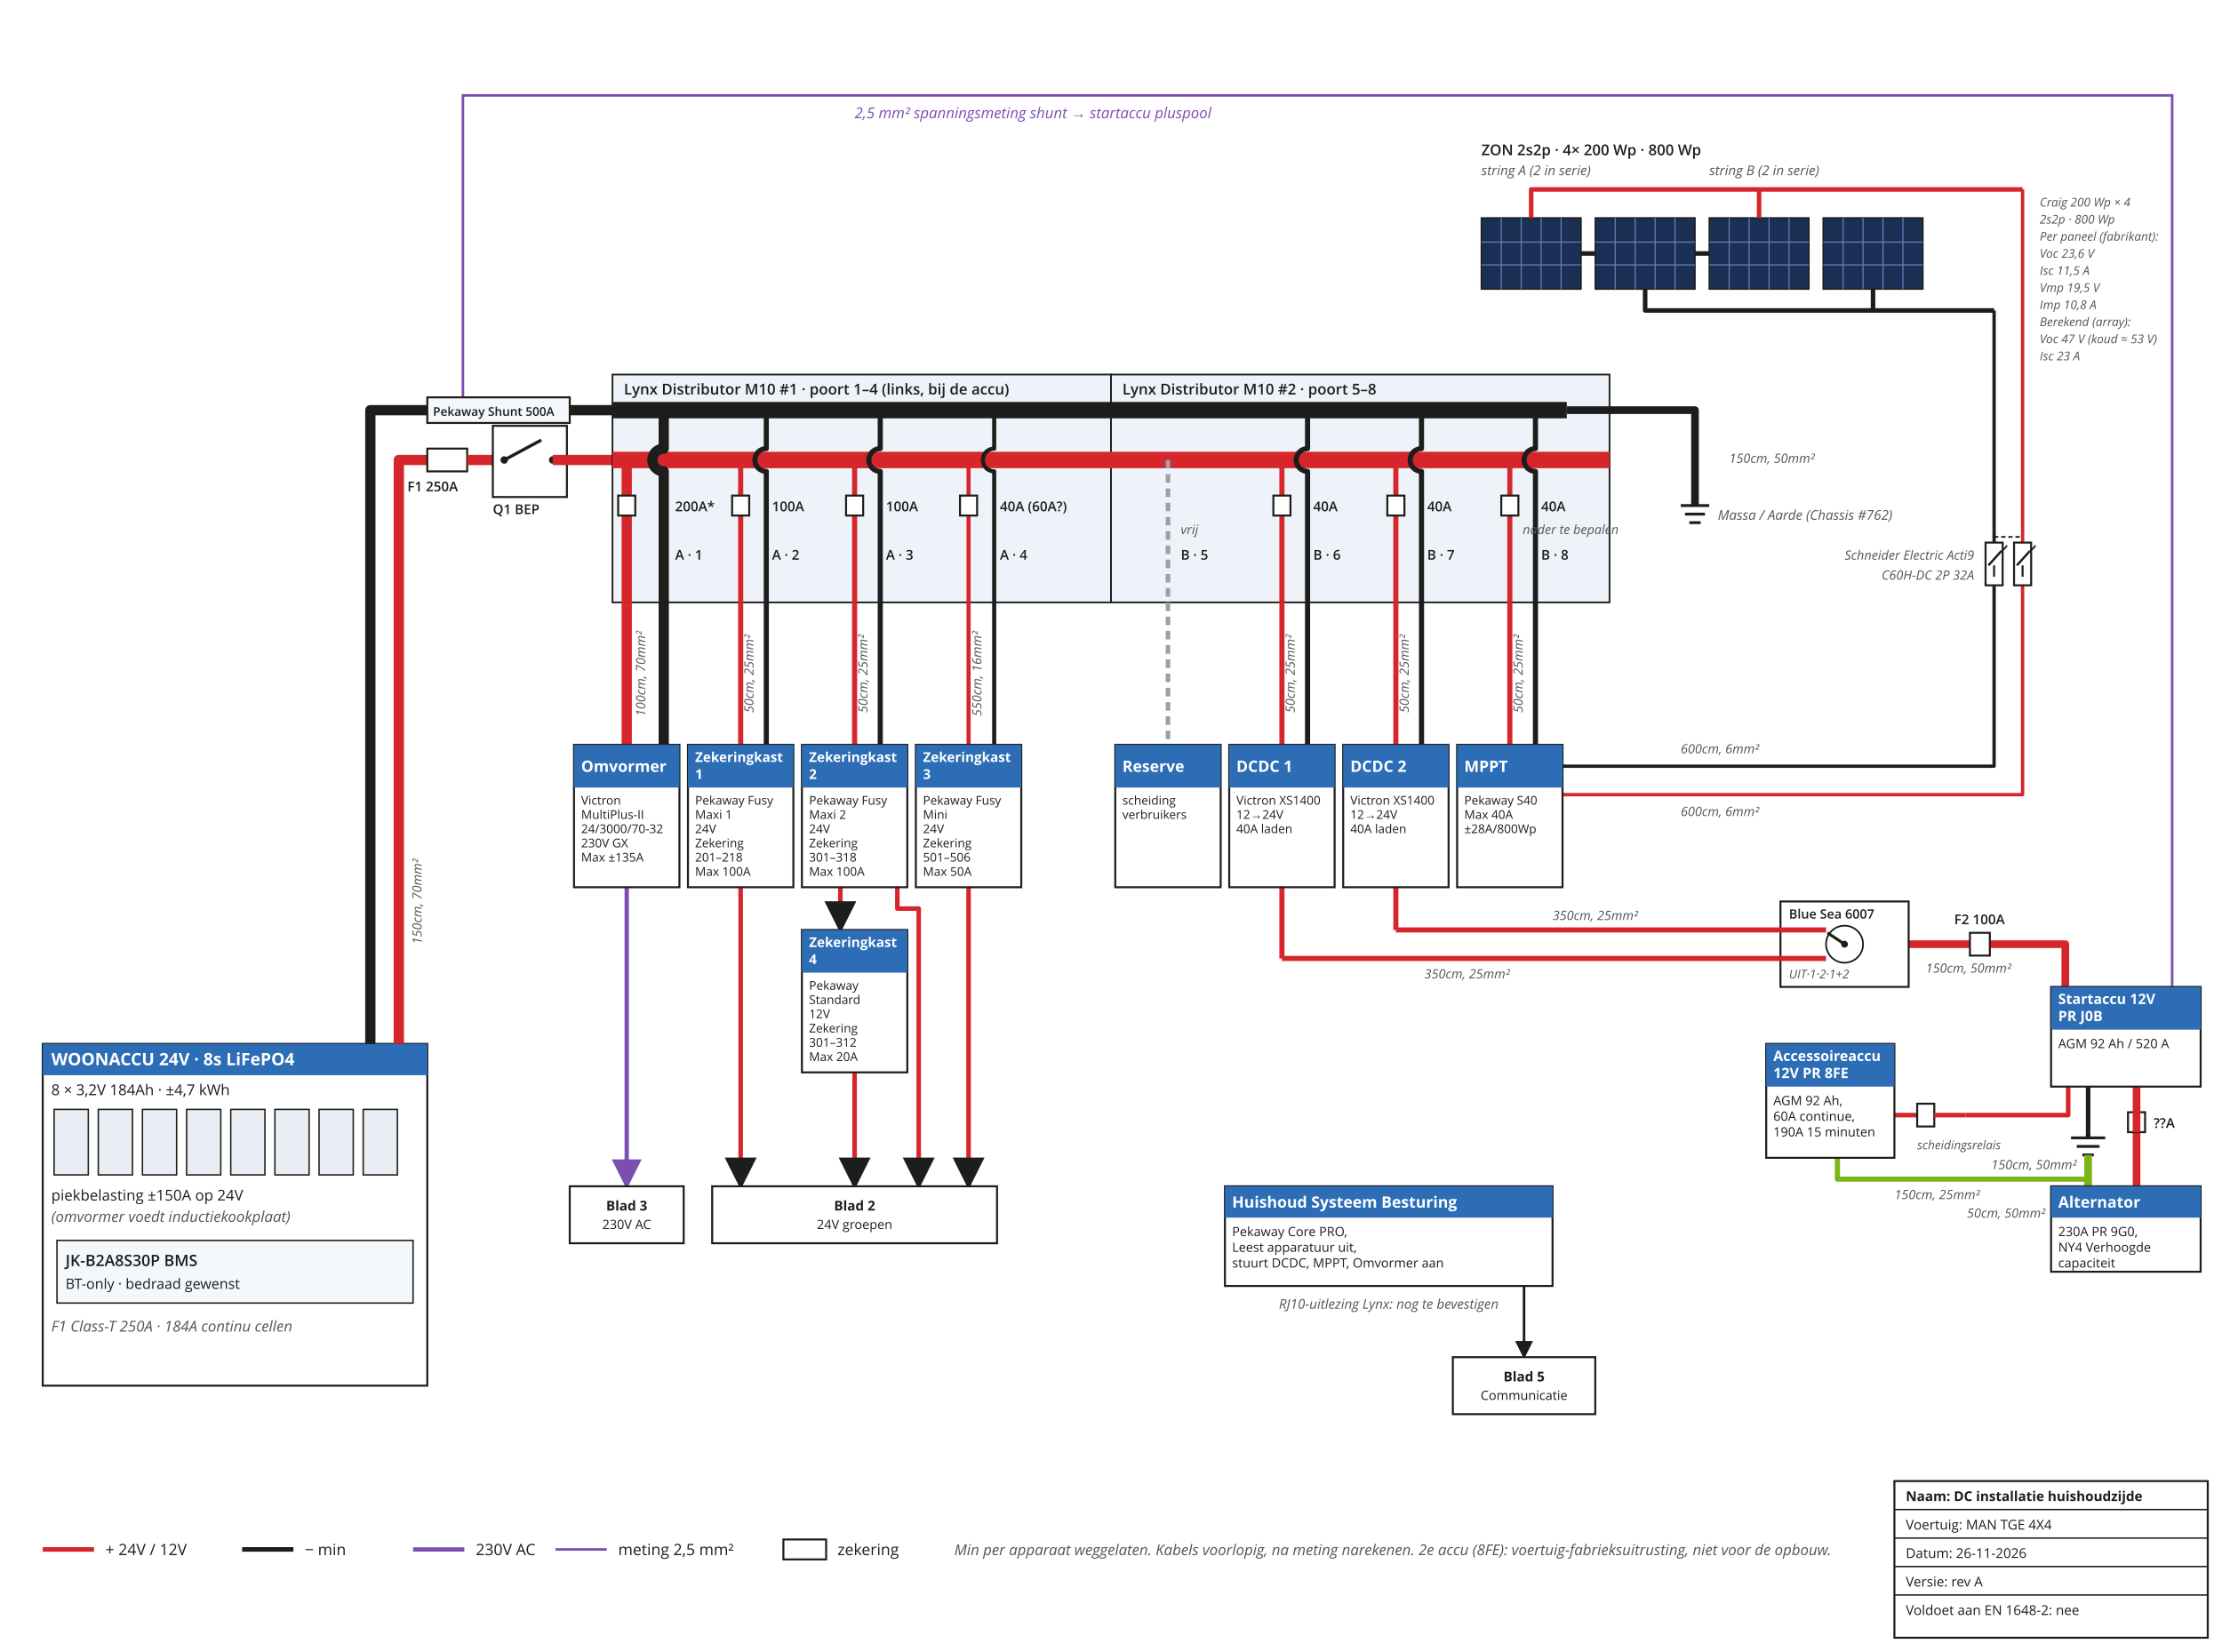
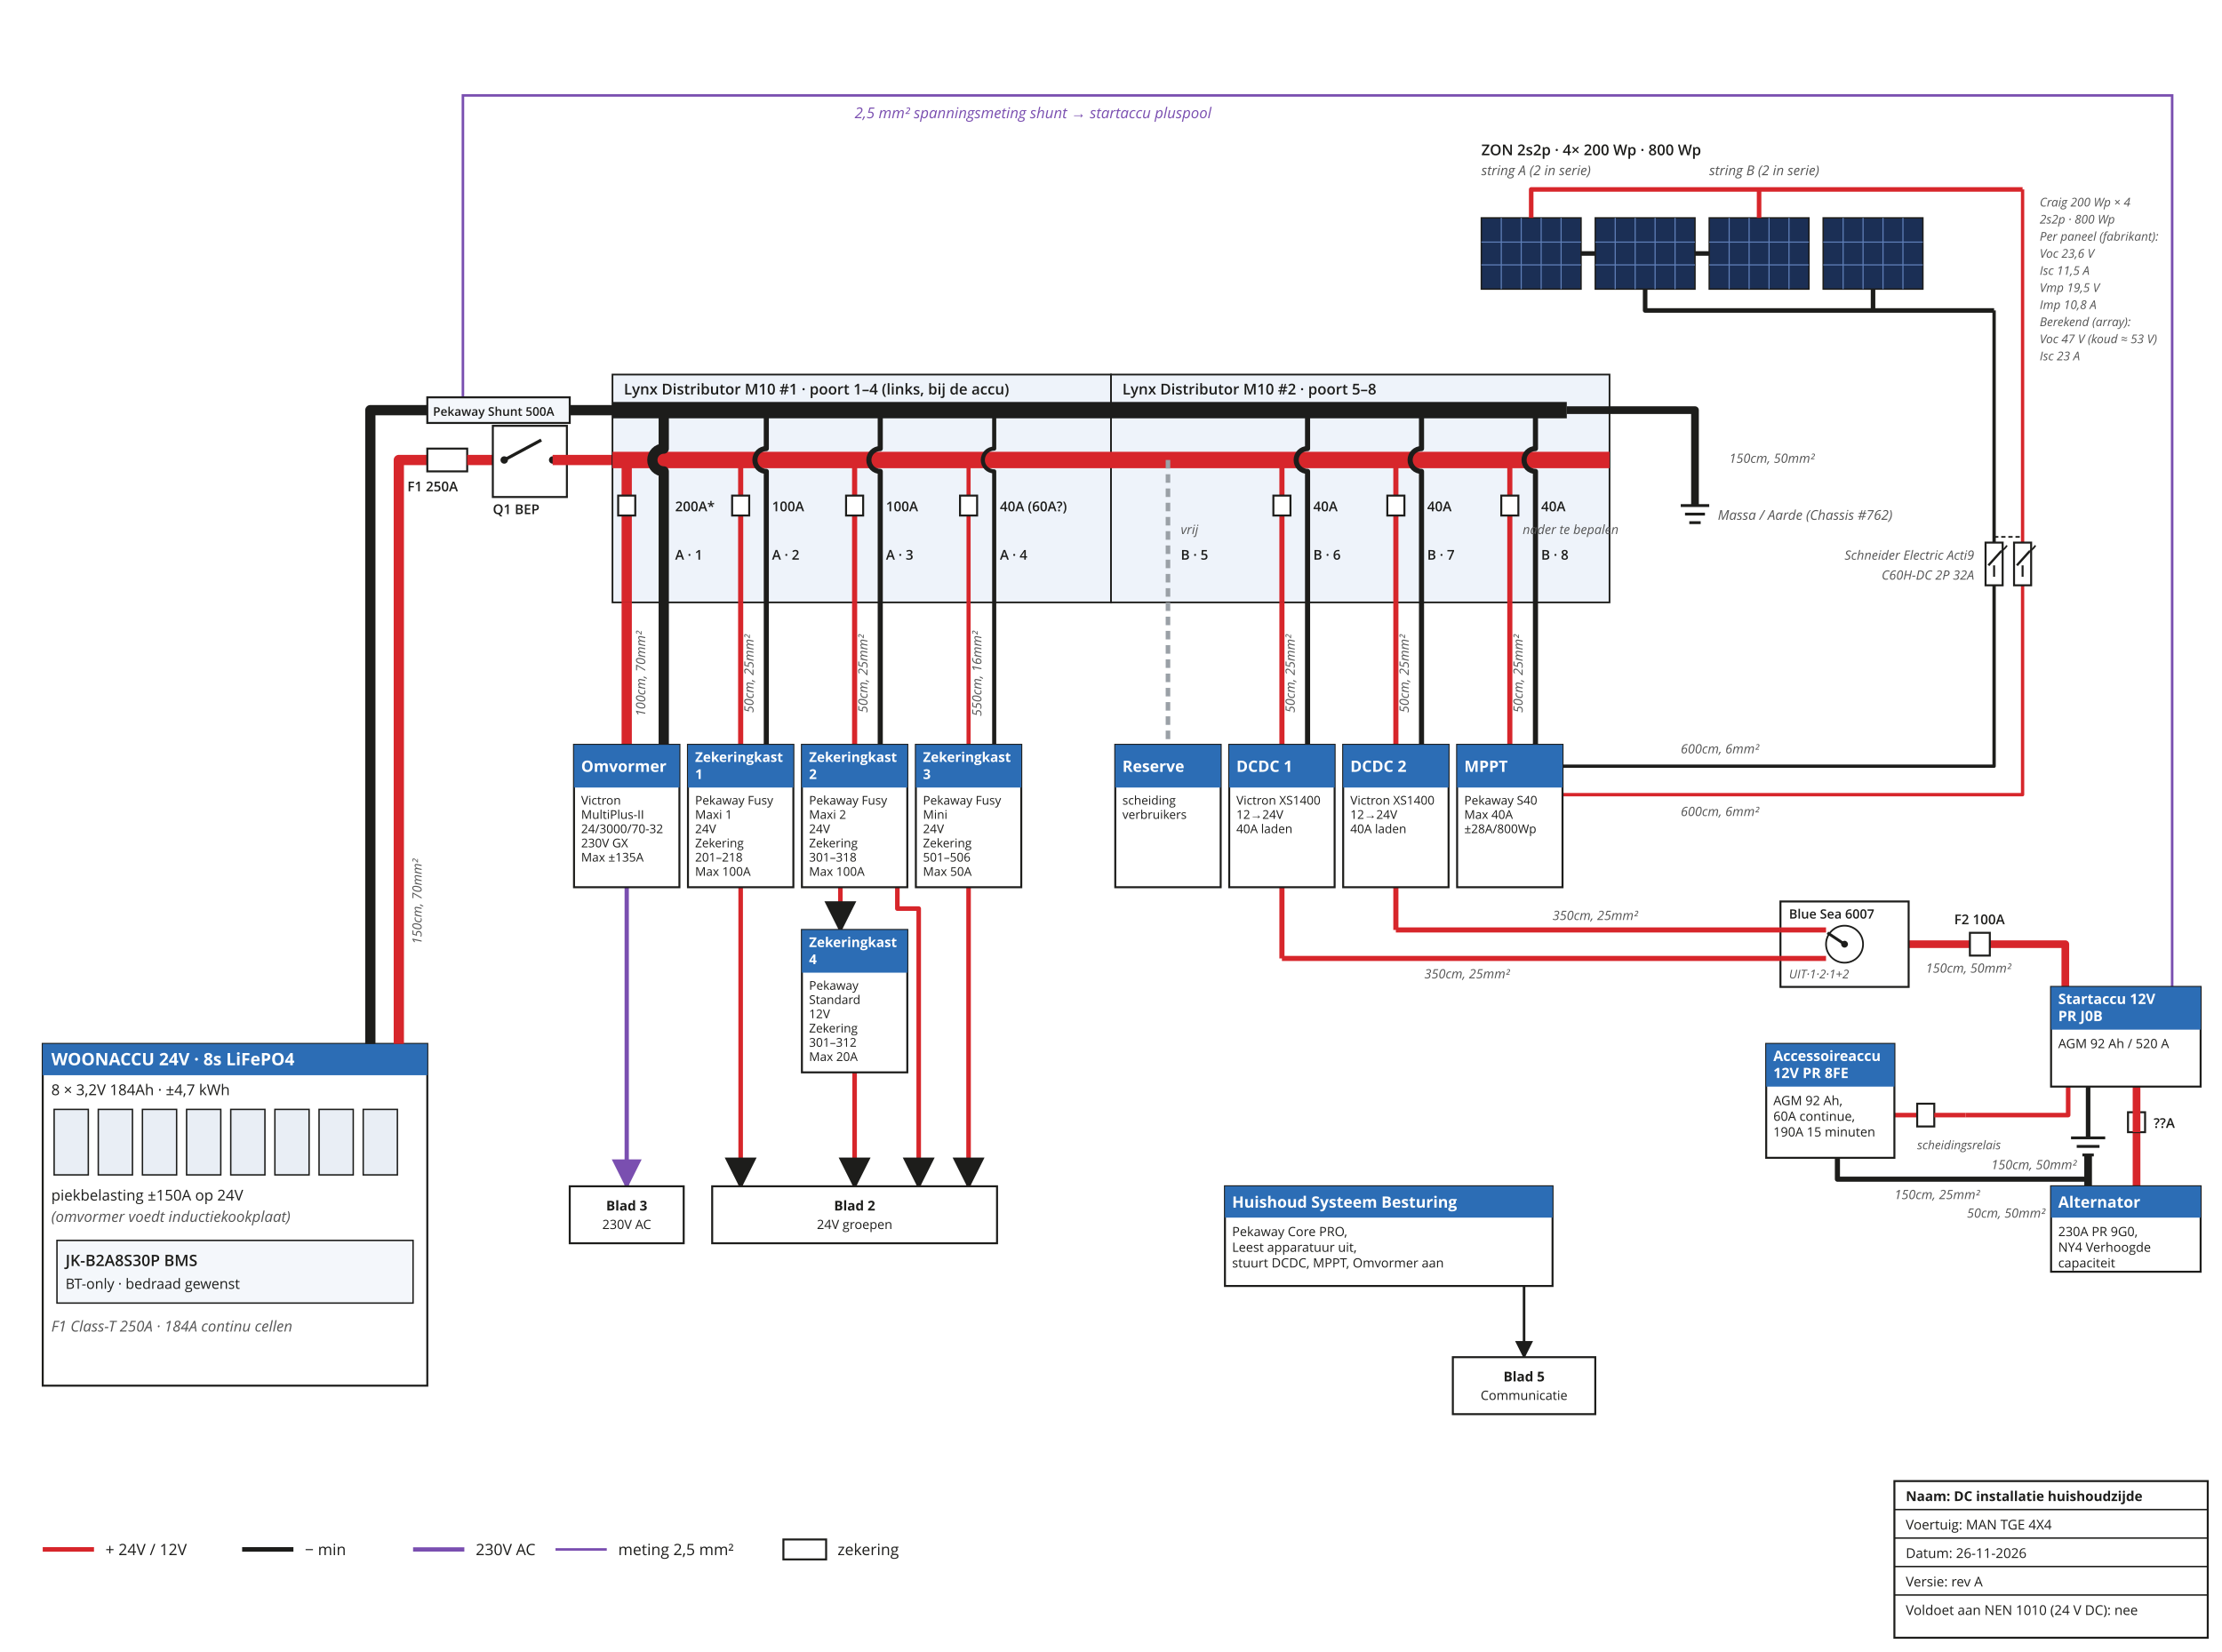
<svg xmlns="http://www.w3.org/2000/svg" viewBox="0 0 1560 1160" role="img" aria-label="Blad 1 energie en laden: woonaccu links onder, Lynx A en B midden met poorten 1 tot 8, zon 2s2p rechtsboven, 12V voertuigdelen rechts.">
  <rect width="100%" height="100%" fill="#fff" />
  <defs>
    <style>.p{stroke:#d7262b;stroke-width:3.2;fill:none;stroke-linejoin:round}
.n{stroke:#1d1d1b;stroke-width:3.2;fill:none;stroke-linejoin:round}
.ac{stroke:#7a4fb0;stroke-width:3;fill:none}
.box{fill:#fff;stroke:#1d1d1b;stroke-width:1.4}
.hd{fill:#2c6db5}
.ht{fill:#fff;font:700 12px 'Open Sans',Arial,sans-serif}
.bt{fill:#1d1d1b;font:400 11px 'Open Sans',Arial,sans-serif}
.lb{fill:#1d1d1b;font:600 11px 'Open Sans',Arial,sans-serif}
.cb{fill:#555;font:italic 400 10.5px 'Open Sans',Arial,sans-serif}
.fz{fill:#fff;stroke:#1d1d1b;stroke-width:1.4}
.fr{fill:#eef3fa;stroke:#1d1d1b;stroke-width:1.2}
.pv{fill:#1b2f55;stroke:#1d1d1b}
</style>
    <marker id="ar" viewBox="0 0 10 10" refX="9" refY="5" markerWidth="7" markerHeight="7" orient="auto-start-reverse">
      <path d="M0 0L10 5L0 10z" fill="#1d1d1b" />
    </marker>
    <marker id="arp" viewBox="0 0 10 10" refX="9" refY="5" markerWidth="7" markerHeight="7" orient="auto-start-reverse">
      <path d="M0 0L10 5L0 10z" fill="#7a4fb0" />
    </marker>
    <g id="pvp">
      <rect width="70" height="50" class="pv" />
      <path d="M0 17H70M0 33H70M14 0V50M28 0V50M42 0V50M56 0V50" stroke="#5f7fb8" stroke-width=".8" />
    </g>
  </defs>
  <g transform="translate(0,93)">
    <use href="#pvp" x="1040" y="60" />
    <use href="#pvp" x="1120" y="60" />
    <use href="#pvp" x="1200" y="60" />
    <use href="#pvp" x="1280" y="60" />
    <path d="M1110 85H1120" class="n" />
    <path d="M1190 85H1200" class="n" />
    <path d="M1075 60V40H1420" class="p" />
    <path d="M1155 110V125H1400" class="n" />
    <path d="M1235 60V40" class="p" />
    <path d="M1315 110V125" class="n" />
    <text x="1432" y="52" class="cb" style="font-size:8.5px">Craig 200 Wp × 4</text>
    <text x="1432" y="64" class="cb" style="font-size:8.5px">2s2p · 800 Wp</text>
    <text x="1432" y="76" class="cb" style="font-size:8.5px">Per paneel (fabrikant):</text>
    <text x="1432" y="88" class="cb" style="font-size:8.5px">Voc 23,6 V</text>
    <text x="1432" y="100" class="cb" style="font-size:8.5px">Isc 11,5 A</text>
    <text x="1432" y="112" class="cb" style="font-size:8.5px">Vmp 19,5 V</text>
    <text x="1432" y="124" class="cb" style="font-size:8.5px">Imp 10,8 A</text>
    <text x="1432" y="136" class="cb" style="font-size:8.5px">Berekend (array):</text>
    <text x="1432" y="148" class="cb" style="font-size:8.5px">Voc 47 V (koud ≈ 53 V)</text>
    <text x="1432" y="160" class="cb" style="font-size:8.5px">Isc 23 A</text>
    <text x="1040" y="30" class="cb" style="font-size:9.5px">string A (2 in serie)</text>
    <text x="1200" y="30" class="cb" style="font-size:9.5px">string B (2 in serie)</text>
    <text x="1040" y="16" class="lb" style="font-size:10.5px">ZON 2s2p · 4× 200 Wp · 800 Wp</text>
    <path d="M1420 40V465H1097" class="p" style="stroke-width:2.34" />
    <text x="1180" y="480" class="cb" style="font-size:9px">600cm, 6mm²</text>
    <path d="M1400 125V445H1097" class="n" style="stroke-width:2.34" />
    <text x="1180" y="436" class="cb" style="font-size:9px">600cm, 6mm²</text>
    <path d="M1400 284H1420" stroke="#1d1d1b" stroke-width="1.2" stroke-dasharray="3 2" />
    <rect x="1394" y="288" width="12" height="30" fill="#fff" stroke="#1d1d1b" stroke-width="1.4" />
    <path d="M1400 312V304" stroke="#1d1d1b" stroke-width="1.4" />
    <path d="M1396 304L1405 294" stroke="#1d1d1b" stroke-width="1.6" />
    <path d="M1405 294Q1408 292 1409 290" stroke="#1d1d1b" stroke-width="1.2" fill="none" />
    <rect x="1414" y="288" width="12" height="30" fill="#fff" stroke="#1d1d1b" stroke-width="1.4" />
    <path d="M1420 312V304" stroke="#1d1d1b" stroke-width="1.4" />
    <path d="M1416 304L1425 294" stroke="#1d1d1b" stroke-width="1.6" />
    <path d="M1425 294Q1428 292 1429 290" stroke="#1d1d1b" stroke-width="1.2" fill="none" />
    <path d="M1070 810V860" stroke="#1d1d1b" stroke-width="1.8" marker-end="url(#ar)" />
    <rect x="1020" y="860" width="100" height="40" class="box" />
    <text x="1070" y="877" text-anchor="middle" class="ht" style="font-size:9.5px;fill:#1d1d1b">Blad 5</text>
    <text x="1070" y="890" text-anchor="middle" class="bt" style="font-size:9px">Communicatie</text>
    <text x="1386" y="300" class="cb" style="font-size:9px" text-anchor="end">Schneider Electric Acti9</text>
    <text x="1386" y="314" class="cb" style="font-size:9px" text-anchor="end">C60H-DC 2P 32A</text>
    <path d="M325 187V-26H1525V600" stroke="#7a4fb0" stroke-width="1.8" fill="none" />
    <text x="600" y="-10" class="cb" style="fill:#7a4fb0">2,5 mm² spanningsmeting shunt → startaccu pluspool</text>
    <rect x="30" y="640" width="270" height="240" class="box" />
    <rect x="30" y="640" width="270" height="22" class="hd" />
    <text x="36" y="655" class="ht">WOONACCU 24V · 8s LiFePO4</text>
    <text x="36" y="676" class="bt" style="font-size:10.5px">8 × 3,2V 184Ah · ±4,7 kWh</text>
    <rect x="38" y="686" width="24" height="46" fill="#e9eef5" stroke="#1d1d1b" />
    <rect x="69" y="686" width="24" height="46" fill="#e9eef5" stroke="#1d1d1b" />
    <rect x="100" y="686" width="24" height="46" fill="#e9eef5" stroke="#1d1d1b" />
    <rect x="131" y="686" width="24" height="46" fill="#e9eef5" stroke="#1d1d1b" />
    <rect x="162" y="686" width="24" height="46" fill="#e9eef5" stroke="#1d1d1b" />
    <rect x="193" y="686" width="24" height="46" fill="#e9eef5" stroke="#1d1d1b" />
    <rect x="224" y="686" width="24" height="46" fill="#e9eef5" stroke="#1d1d1b" />
    <rect x="255" y="686" width="24" height="46" fill="#e9eef5" stroke="#1d1d1b" />
    <text x="36" y="750" class="bt" style="font-size:10.5px">piekbelasting ±150A op 24V</text>
    <text x="36" y="765" class="cb">(omvormer voedt inductiekookplaat)</text>
    <rect x="40" y="778" width="250" height="44" fill="#f4f7fb" stroke="#1d1d1b" />
    <text x="46" y="796" class="lb">JK-B2A8S30P BMS</text>
    <text x="46" y="812" class="bt" style="font-size:10px">BT-only · bedraad gewenst</text>
    <text x="36" y="842" class="cb">F1 Class-T 250A · 184A continu cellen</text>
    <path d="M260 640V195H300" class="n" style="stroke-width:7.2" />
    <path d="M280 640V230H300" class="p" style="stroke-width:7.2" />
    <text transform="translate(296,540) rotate(-90)" text-anchor="middle" class="cb" style="font-size:9px">150cm, 70mm²</text>
    <path d="M400 195H430" class="n" style="stroke-width:7.2" />
    <rect x="300" y="186" width="100" height="18" class="box" style="fill:#f4f7fb" />
    <text x="304" y="199" class="lb" style="font-size:8.5px">Pekaway Shunt 500A</text>
    <rect x="300" y="222" width="28" height="16" class="fz" />
    <text x="286" y="252" class="lb" style="font-size:9.5px">F1 250A</text>
    <path d="M328 230H346" class="p" style="stroke-width:7.2" />
    <rect x="346" y="206" width="52" height="50" fill="none" stroke="#1d1d1b" stroke-width="1.4" />
    <circle cx="354" cy="230" r="2.6" fill="#1d1d1b" />
    <circle cx="388" cy="230" r="2.6" fill="#1d1d1b" />
    <path d="M354 230L380 216" stroke="#1d1d1b" stroke-width="2.2" />
    <path d="M388 230H430" class="p" style="stroke-width:7.2" />
    <text x="346" y="268" class="lb" style="font-size:9.5px">Q1 BEP</text>
    <rect x="430" y="170" width="350" height="160" class="fr" />
    <text x="438" y="184" class="lb" style="font-size:10.5px">Lynx Distributor M10 #1 · poort 1–4 (links, bij de accu)</text>
    <rect x="780" y="170" width="350" height="160" class="fr" />
    <text x="788" y="184" class="lb" style="font-size:10.5px">Lynx Distributor M10 #2 · poort 5–8</text>
    <path d="M430 195H1100" class="n" style="stroke-width:11.5" />
    <path d="M430 230H1130" class="p" style="stroke-width:11.5" />
    <path d="M1100 195H1190V262" class="n" style="stroke-width:5.4" />
    <text x="1214" y="232" class="cb" style="font-size:9px">150cm, 50mm²</text>
    <path d="M1180 262H1200M1183 268H1197M1186 274H1194" stroke="#1d1d1b" stroke-width="2" />
    <text x="1206" y="272" class="cb" style="font-size:9.5px">Massa / Aarde (Chassis #762)</text>
    <path d="M466 430V238a8 8 0 0 1 0-16V195" class="n" style="stroke-width:7.2" />
    <path d="M538 430V238a8 8 0 0 1 0-16V195" class="n" style="stroke-width:3.6" />
    <path d="M618 430V238a8 8 0 0 1 0-16V195" class="n" style="stroke-width:3.6" />
    <path d="M698 430V238a8 8 0 0 1 0-16V195" class="n" style="stroke-width:2.88" />
    <path d="M918 430V238a8 8 0 0 1 0-16V195" class="n" style="stroke-width:3.6" />
    <path d="M998 430V238a8 8 0 0 1 0-16V195" class="n" style="stroke-width:3.6" />
    <path d="M1078 430V238a8 8 0 0 1 0-16V195" class="n" style="stroke-width:3.6" />
    <path d="M440 230V330" class="p" style="stroke-width:7.2" />
    <rect x="434" y="255" width="12" height="14" class="fz" />
    <text x="474" y="266" class="lb" style="font-size:9.5px">200A*</text>
    <text x="474" y="300" class="lb" style="font-size:9.5px">A · 1</text>
    <path d="M440 330V430" class="p" style="stroke-width:7.2" />
    <path d="M520 230V330" class="p" style="stroke-width:3.6" />
    <rect x="514" y="255" width="12" height="14" class="fz" />
    <text x="542" y="266" class="lb" style="font-size:9.5px">100A</text>
    <text x="542" y="300" class="lb" style="font-size:9.5px">A · 2</text>
    <path d="M520 330V430" class="p" style="stroke-width:3.6" />
    <path d="M600 230V330" class="p" style="stroke-width:3.6" />
    <rect x="594" y="255" width="12" height="14" class="fz" />
    <text x="622" y="266" class="lb" style="font-size:9.5px">100A</text>
    <text x="622" y="300" class="lb" style="font-size:9.5px">A · 3</text>
    <path d="M600 330V430" class="p" style="stroke-width:3.6" />
    <path d="M680 230V330" class="p" style="stroke-width:2.88" />
    <rect x="674" y="255" width="12" height="14" class="fz" />
    <text x="702" y="266" class="lb" style="font-size:9.5px">40A (60A?)</text>
    <text x="702" y="300" class="lb" style="font-size:9.5px">A · 4</text>
    <path d="M680 330V430" class="p" style="stroke-width:2.88" />
    <path d="M820 230V330" class="p" style="stroke:#9aa0a6;stroke-dasharray:6 4" />
    <text x="829" y="282" class="cb" style="font-size:9px">vrij</text>
    <text x="829" y="300" class="lb" style="font-size:9.5px">B · 5</text>
    <path d="M820 330V430" class="p" style="stroke:#9aa0a6;stroke-dasharray:6 4" />
    <path d="M900 230V330" class="p" style="stroke-width:3.6" />
    <rect x="894" y="255" width="12" height="14" class="fz" />
    <text x="922" y="266" class="lb" style="font-size:9.5px">40A</text>
    <text x="922" y="300" class="lb" style="font-size:9.5px">B · 6</text>
    <path d="M900 330V430" class="p" style="stroke-width:3.6" />
    <path d="M980 230V330" class="p" style="stroke-width:3.6" />
    <rect x="974" y="255" width="12" height="14" class="fz" />
    <text x="1002" y="266" class="lb" style="font-size:9.5px">40A</text>
    <text x="1002" y="300" class="lb" style="font-size:9.5px">B · 7</text>
    <path d="M980 330V430" class="p" style="stroke-width:3.6" />
    <path d="M1060 230V330" class="p" style="stroke-width:3.6" />
    <rect x="1054" y="255" width="12" height="14" class="fz" />
    <text x="1082" y="266" class="lb" style="font-size:9.5px">40A</text>
    <text x="1069" y="282" class="cb" style="font-size:9px">nader te bepalen</text>
    <text x="1082" y="300" class="lb" style="font-size:9.5px">B · 8</text>
    <path d="M1060 330V430" class="p" style="stroke-width:3.6" />
    <path d="M440 530V740" class="ac" marker-end="url(#arp)" />
    <path d="M520 530V740" class="p" marker-end="url(#ar)" />
    <path d="M630 530V545H645V740" class="p" marker-end="url(#ar)" />
    <path d="M590 530V560" class="p" marker-end="url(#ar)" />
    <path d="M600 660V740" class="p" marker-end="url(#ar)" />
    <path d="M680 530V740" class="p" marker-end="url(#ar)" />
    <path d="M1450 600V570H1340" class="p" style="stroke-width:5.4" />
    <rect x="1383" y="562" width="14" height="16" class="fz" />
    <text x="1372" y="556" class="lb" style="font-size:9.5px">F2 100A</text>
    <text x="1352" y="590" class="cb" style="font-size:9px">150cm, 50mm²</text>
    <rect x="1250" y="540" width="90" height="60" class="box" />
    <circle cx="1295" cy="570" r="13" fill="#fff" stroke="#1d1d1b" stroke-width="1.2" />
    <circle cx="1295" cy="570" r="2.4" fill="#1d1d1b" />
    <path d="M1295 570L1283 562" stroke="#1d1d1b" stroke-width="2" />
    <text x="1256" y="552" class="lb" style="font-size:9px">Blue Sea 6007</text>
    <text x="1256" y="594" class="cb" style="font-size:8.5px">UIT·1·2·1+2</text>
    <path d="M1250 560H1282" class="p" style="stroke-width:3.6" />
    <path d="M1250 580H1282" class="p" style="stroke-width:3.6" />
    <path d="M980 560V530" class="p" style="stroke-width:3.6" />
    <path d="M980 560H1250" class="p" style="stroke-width:3.6" />
    <path d="M900 580V530" class="p" style="stroke-width:3.6" />
    <path d="M900 580H1250" class="p" style="stroke-width:3.6" />
    <text x="1090" y="553" class="cb" style="font-size:9px">350cm, 25mm²</text>
    <text x="1000" y="594" class="cb" style="font-size:9px">350cm, 25mm²</text>
    <path d="M1330 690H1346" class="p" />
    <rect x="1346" y="682" width="12" height="16" class="fz" />
    <path d="M1358 690H1380" class="p" />
    <text x="1346" y="714" class="cb" style="font-size:8.5px">scheidingsrelais</text>
    <path d="M1380 690H1452V670" class="p" />
    <path d="M1466 670V706" class="n" />
    <path d="M1454 706H1478M1458 712H1474M1462 718H1470" stroke="#1d1d1b" stroke-width="2" />
-     <path d="M1466 740V718" style="stroke:#7CB518;fill:none;stroke-linejoin:round;stroke-width:5.4" />
-     <path d="M1290 720V735H1466" style="stroke:#7CB518;fill:none;stroke-linejoin:round;stroke-width:3.6" />
+     <path d="M1466 740V718" class="n" style="stroke-width:5.4" />
+     <path d="M1290 720V735H1466" class="n" style="stroke-width:3.6" />
    <text x="1330" y="749" class="cb" style="font-size:9px">150cm, 25mm²</text>
    <text x="1436" y="762" text-anchor="end" class="cb" style="font-size:9px">50cm, 50mm²</text>
    <path d="M1500 740V688" class="p" style="stroke-width:5.4" />
    <rect x="1494" y="688" width="12" height="14" class="fz" />
    <path d="M1500 702V670" class="p" style="stroke-width:5.4" />
    <text x="1512" y="699" class="lb" style="font-size:9.5px">??A</text>
    <text x="1458" y="728" text-anchor="end" class="cb" style="font-size:9px">150cm, 50mm²</text>
-     <text x="975" y="826" class="cb" text-anchor="middle" style="font-size:9.5px">RJ10-uitlezing Lynx: nog te bevestigen</text>
    <g transform="translate(30,987)">
      <path d="M0 8H36" class="p" />
      <text x="44" y="12" class="bt">+ 24V / 12V</text>
      <path d="M140 8H176" class="n" />
      <text x="184" y="12" class="bt">− min</text>
      <path d="M260 8H296" class="ac" />
      <text x="304" y="12" class="bt">230V AC</text>
      <path d="M360 8H396" stroke="#7a4fb0" stroke-width="1.8" />
      <text x="404" y="12" class="bt">meting 2,5 mm²</text>
      <rect x="520" y="1" width="30" height="14" class="fz" />
      <text x="558" y="12" class="bt">zekering</text>
-       <text x="640" y="12" class="cb">Min per apparaat weggelaten. Kabels voorlopig, na meting narekenen. 2e accu (8FE): voertuig-fabrieksuitrusting, niet voor de opbouw.</text>
    </g>
    <rect x="403" y="430" width="74" height="100" class="box" />
    <rect x="403" y="430" width="74" height="30" class="hd" />
    <text x="408" y="449" class="ht" style="font-size:11px">Omvormer</text>
    <text x="408" y="472" class="bt" style="font-size:8.5px">Victron</text>
    <text x="408" y="482" class="bt" style="font-size:8.5px">MultiPlus-II</text>
    <text x="408" y="492" class="bt" style="font-size:8.5px">24/3000/70-32</text>
    <text x="408" y="502" class="bt" style="font-size:8.5px">230V GX</text>
    <text x="408" y="512" class="bt" style="font-size:8.5px">Max ±135A</text>
    <rect x="483" y="430" width="74" height="100" class="box" />
    <rect x="483" y="430" width="74" height="30" class="hd" />
    <text x="488" y="442" class="ht" style="font-size:9.5px">Zekeringkast</text>
    <text x="488" y="454" class="ht" style="font-size:9.5px">1</text>
    <text x="488" y="472" class="bt" style="font-size:8.5px">Pekaway Fusy</text>
    <text x="488" y="482" class="bt" style="font-size:8.5px">Maxi 1</text>
    <text x="488" y="492" class="bt" style="font-size:8.5px">24V</text>
    <text x="488" y="502" class="bt" style="font-size:8.5px">Zekering</text>
    <text x="488" y="512" class="bt" style="font-size:8.5px">201–218</text>
    <text x="488" y="522" class="bt" style="font-size:8.5px">Max 100A</text>
    <rect x="563" y="430" width="74" height="100" class="box" />
    <rect x="563" y="430" width="74" height="30" class="hd" />
    <text x="568" y="442" class="ht" style="font-size:9.5px">Zekeringkast</text>
    <text x="568" y="454" class="ht" style="font-size:9.5px">2</text>
    <text x="568" y="472" class="bt" style="font-size:8.5px">Pekaway Fusy</text>
    <text x="568" y="482" class="bt" style="font-size:8.5px">Maxi 2</text>
    <text x="568" y="492" class="bt" style="font-size:8.5px">24V</text>
    <text x="568" y="502" class="bt" style="font-size:8.5px">Zekering</text>
    <text x="568" y="512" class="bt" style="font-size:8.5px">301–318</text>
    <text x="568" y="522" class="bt" style="font-size:8.5px">Max 100A</text>
    <rect x="563" y="560" width="74" height="100" class="box" />
    <rect x="563" y="560" width="74" height="30" class="hd" />
    <text x="568" y="572" class="ht" style="font-size:9.5px">Zekeringkast</text>
    <text x="568" y="584" class="ht" style="font-size:9.5px">4</text>
    <text x="568" y="602" class="bt" style="font-size:8.5px">Pekaway</text>
    <text x="568" y="612" class="bt" style="font-size:8.5px">Standard</text>
    <text x="568" y="622" class="bt" style="font-size:8.5px">12V</text>
    <text x="568" y="632" class="bt" style="font-size:8.5px">Zekering</text>
    <text x="568" y="642" class="bt" style="font-size:8.5px">301–312</text>
    <text x="568" y="652" class="bt" style="font-size:8.5px">Max 20A</text>
    <rect x="643" y="430" width="74" height="100" class="box" />
    <rect x="643" y="430" width="74" height="30" class="hd" />
    <text x="648" y="442" class="ht" style="font-size:9.5px">Zekeringkast</text>
    <text x="648" y="454" class="ht" style="font-size:9.5px">3</text>
    <text x="648" y="472" class="bt" style="font-size:8.5px">Pekaway Fusy</text>
    <text x="648" y="482" class="bt" style="font-size:8.5px">Mini</text>
    <text x="648" y="492" class="bt" style="font-size:8.5px">24V</text>
    <text x="648" y="502" class="bt" style="font-size:8.5px">Zekering</text>
    <text x="648" y="512" class="bt" style="font-size:8.5px">501–506</text>
    <text x="648" y="522" class="bt" style="font-size:8.5px">Max 50A</text>
    <rect x="783" y="430" width="74" height="100" class="box" />
    <rect x="783" y="430" width="74" height="30" class="hd" />
    <text x="788" y="449" class="ht" style="font-size:11px">Reserve</text>
    <text x="788" y="472" class="bt" style="font-size:8.5px">scheiding</text>
    <text x="788" y="482" class="bt" style="font-size:8.5px">verbruikers</text>
    <rect x="863" y="430" width="74" height="100" class="box" />
    <rect x="863" y="430" width="74" height="30" class="hd" />
    <text x="868" y="449" class="ht" style="font-size:11px">DCDC 1</text>
    <text x="868" y="472" class="bt" style="font-size:8.5px">Victron XS1400</text>
    <text x="868" y="482" class="bt" style="font-size:8.5px">12→24V</text>
    <text x="868" y="492" class="bt" style="font-size:8.5px">40A laden</text>
    <rect x="943" y="430" width="74" height="100" class="box" />
    <rect x="943" y="430" width="74" height="30" class="hd" />
    <text x="948" y="449" class="ht" style="font-size:11px">DCDC 2</text>
    <text x="948" y="472" class="bt" style="font-size:8.5px">Victron XS1400</text>
    <text x="948" y="482" class="bt" style="font-size:8.5px">12→24V</text>
    <text x="948" y="492" class="bt" style="font-size:8.5px">40A laden</text>
    <rect x="1023" y="430" width="74" height="100" class="box" />
    <rect x="1023" y="430" width="74" height="30" class="hd" />
    <text x="1028" y="449" class="ht" style="font-size:11px">MPPT</text>
    <text x="1028" y="472" class="bt" style="font-size:8.5px">Pekaway S40</text>
    <text x="1028" y="482" class="bt" style="font-size:8.5px">Max 40A</text>
    <text x="1028" y="492" class="bt" style="font-size:8.5px">±28A/800Wp</text>
    <text transform="translate(453,380) rotate(-90)" text-anchor="middle" class="cb" style="font-size:9px">100cm, 70mm²</text>
    <text transform="translate(529,380) rotate(-90)" text-anchor="middle" class="cb" style="font-size:9px">50cm, 25mm²</text>
    <text transform="translate(609,380) rotate(-90)" text-anchor="middle" class="cb" style="font-size:9px">50cm, 25mm²</text>
    <text transform="translate(689,380) rotate(-90)" text-anchor="middle" class="cb" style="font-size:9px">550cm, 16mm²</text>
    <text transform="translate(909,380) rotate(-90)" text-anchor="middle" class="cb" style="font-size:9px">50cm, 25mm²</text>
    <text transform="translate(989,380) rotate(-90)" text-anchor="middle" class="cb" style="font-size:9px">50cm, 25mm²</text>
    <text transform="translate(1069,380) rotate(-90)" text-anchor="middle" class="cb" style="font-size:9px">50cm, 25mm²</text>
    <rect x="400" y="740" width="80" height="40" class="box" />
    <text x="440" y="757" text-anchor="middle" class="ht" style="font-size:9.5px;fill:#1d1d1b">Blad 3</text>
    <text x="440" y="770" text-anchor="middle" class="bt" style="font-size:9px">230V AC</text>
    <rect x="500" y="740" width="200" height="40" class="box" />
    <text x="600" y="757" text-anchor="middle" class="ht" style="font-size:9.5px;fill:#1d1d1b">Blad 2</text>
    <text x="600" y="770" text-anchor="middle" class="bt" style="font-size:9px">24V groepen</text>
    <rect x="1440" y="600" width="105" height="70" class="box" />
    <rect x="1440" y="600" width="105" height="30" class="hd" />
    <text x="1445" y="612" class="ht" style="font-size:10px">Startaccu 12V</text>
    <text x="1445" y="624" class="ht" style="font-size:10px">PR J0B</text>
    <text x="1445" y="643" class="bt" style="font-size:9px">AGM 92 Ah / 520 A</text>
    <rect x="1240" y="640" width="90" height="80" class="box" />
    <rect x="1240" y="640" width="90" height="30" class="hd" />
    <text x="1245" y="652" class="ht" style="font-size:10px">Accessoireaccu</text>
    <text x="1245" y="664" class="ht" style="font-size:10px">12V PR 8FE</text>
    <text x="1245" y="683" class="bt" style="font-size:9px">AGM 92 Ah,</text>
    <text x="1245" y="694" class="bt" style="font-size:9px">60A continue,</text>
    <text x="1245" y="705" class="bt" style="font-size:9px">190A 15 minuten</text>
    <rect x="1440" y="740" width="105" height="60" class="box" />
    <rect x="1440" y="740" width="105" height="22" class="hd" />
    <text x="1445" y="755" class="ht" style="font-size:11px">Alternator</text>
    <text x="1445" y="775" class="bt" style="font-size:9px">230A PR 9G0,</text>
    <text x="1445" y="786" class="bt" style="font-size:9px">NY4 Verhoogde</text>
    <text x="1445" y="797" class="bt" style="font-size:9px">capaciteit</text>
    <rect x="860" y="740" width="230" height="70" class="box" />
    <rect x="860" y="740" width="230" height="22" class="hd" />
    <text x="865" y="755" class="ht" style="font-size:11px">Huishoud Systeem Besturing</text>
    <text x="865" y="775" class="bt" style="font-size:9px">Pekaway Core PRO,</text>
    <text x="865" y="786" class="bt" style="font-size:9px">Leest apparatuur uit,</text>
    <text x="865" y="797" class="bt" style="font-size:9px">stuurt DCDC, MPPT, Omvormer aan</text>
  </g>
  <g font-family="Open Sans,Arial,sans-serif">
    <rect x="1330" y="1040" width="220" height="110" fill="#fff" stroke="#1d1d1b" stroke-width="1.4" />
    <path d="M1330 1060H1550M1330 1080H1550M1330 1100H1550M1330 1120H1550" stroke="#1d1d1b" stroke-width="1" />
    <text x="1338" y="1054" font-size="9.5" font-weight="700" fill="#1d1d1b">Naam: DC installatie huishoudzijde</text>
    <text x="1338" y="1074" font-size="9.5" fill="#1d1d1b">Voertuig: MAN TGE 4X4</text>
    <text x="1338" y="1094" font-size="9.5" fill="#1d1d1b">Datum: 26-11-2026</text>
    <text x="1338" y="1114" font-size="9.5" fill="#1d1d1b">Versie: rev A</text>
-     <text x="1338" y="1134" font-size="9.5" fill="#1d1d1b">Voldoet aan EN 1648-2: nee</text>
+     <text x="1338" y="1134" font-size="9.5" fill="#1d1d1b">Voldoet aan NEN 1010 (24 V DC): nee</text>
  </g>
</svg>
